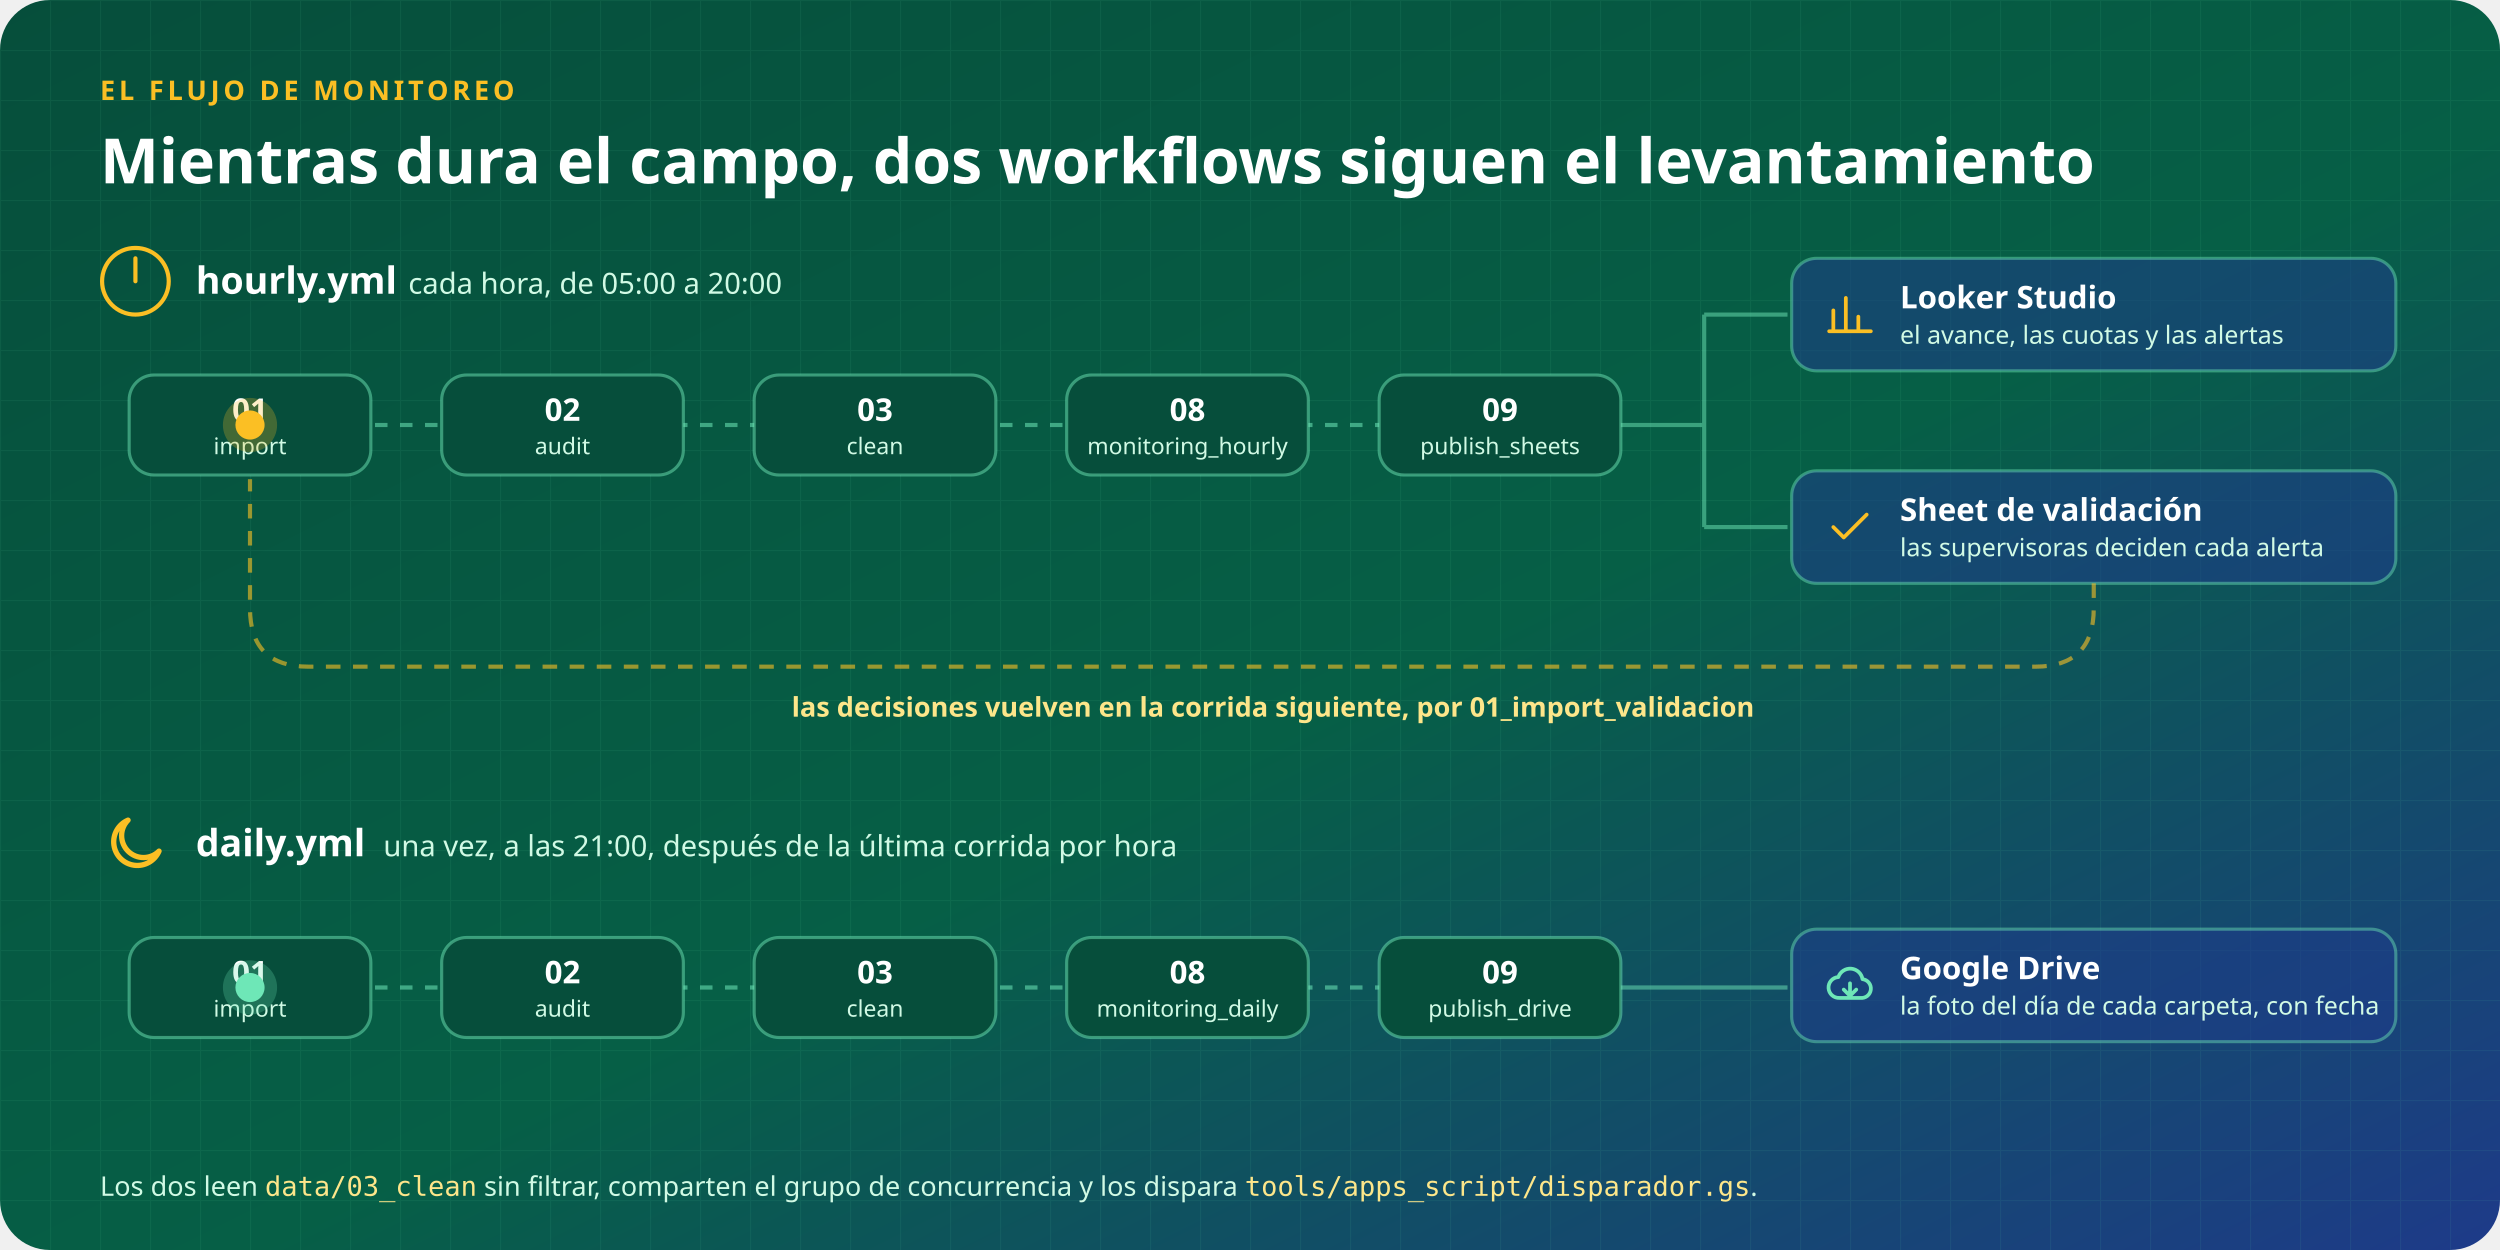
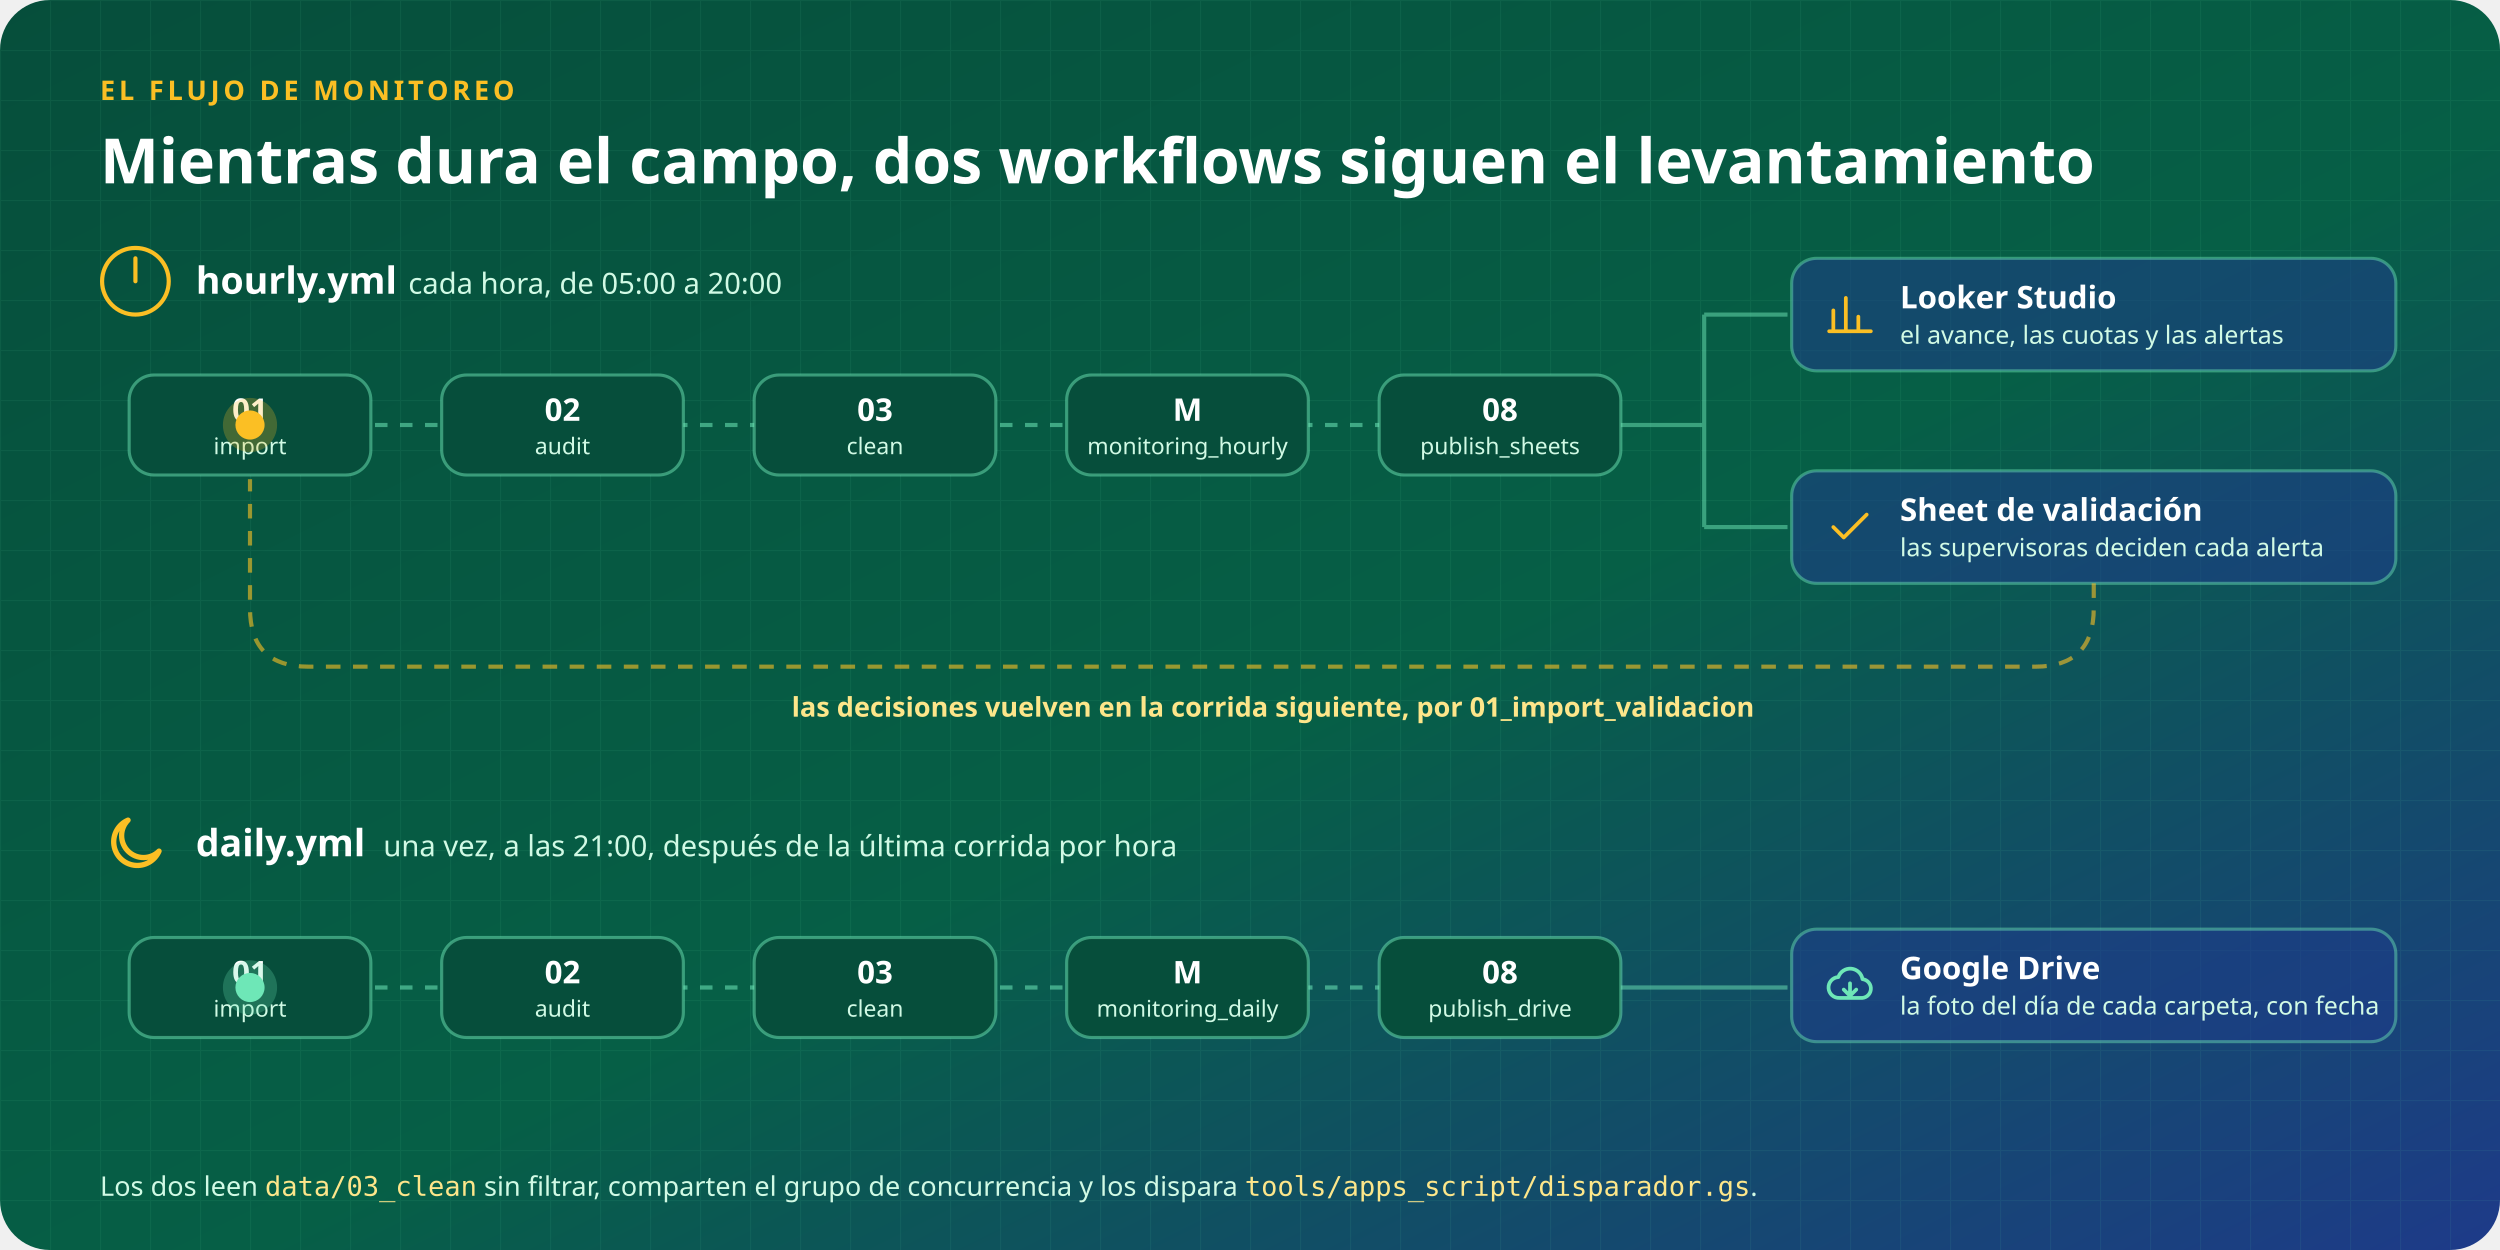
<svg xmlns="http://www.w3.org/2000/svg" width="1200" height="600" viewBox="0 0 1200 600" role="img" aria-label="El flujo de monitoreo: por hora y diario">
  <style>
.t{font:700 58px Segoe UI, Ubuntu, system-ui, sans-serif;fill:#FFFFFF}
.sub{font:400 19px Segoe UI, Ubuntu, system-ui, sans-serif;fill:#D1FAE5}
.ten{font:400 19px Segoe UI, Ubuntu, system-ui, sans-serif;fill:#6EE7B7}
.kick{font:700 13px Segoe UI, Ubuntu, system-ui, sans-serif;fill:#FBBF24;letter-spacing:.14em}
.h2{font:700 30px Segoe UI, Ubuntu, system-ui, sans-serif;fill:#FFFFFF}
.lbl{font:600 15px Segoe UI, Ubuntu, system-ui, sans-serif}
.mini{font:600 13px Segoe UI, Ubuntu, system-ui, sans-serif;fill:#D1FAE5}
.txt{font:400 15px Segoe UI, Ubuntu, system-ui, sans-serif;fill:#D1FAE5}
.peq{font:400 13px Segoe UI, Ubuntu, system-ui, sans-serif;fill:#D1FAE5}
.mono{font:400 13px ui-monospace, Consolas, monospace;fill:#FBBF24}
.aguja{transform-origin:65px 135px;animation:aguja 4s linear infinite}@keyframes aguja{to{transform:rotate(360deg)}}
.chipH{fill:#064E3B;stroke:#6EE7B7;stroke-opacity:.5;animation:chipH 5s ease-in-out infinite}@keyframes chipH{0%,14%,100%{fill:#064E3B;stroke:#6EE7B7;stroke-opacity:.5}3%,10%{fill:#F59E0B;stroke:#FDE68A;stroke-opacity:1}}
.chipD{fill:#064E3B;stroke:#6EE7B7;stroke-opacity:.5}
.llega{stroke:#6EE7B7;stroke-opacity:.45;animation:llega 5s ease-in-out infinite}@keyframes llega{0%,70%,100%{stroke:#6EE7B7;stroke-opacity:.45}78%,92%{stroke:#FBBF24;stroke-opacity:1}}
.fijo{stroke:#6EE7B7;stroke-opacity:.45}
.guion{animation:guion .7s linear infinite}@keyframes guion{to{stroke-dashoffset:-12}}
.hora{animation:hora 5s linear infinite}@keyframes hora{from{transform:translateX(0)}to{transform:translateX(600px)}}
.dia{animation:dia 7s linear infinite}@keyframes dia{from{transform:translateX(0)}to{transform:translateX(600px)}}
.luna{animation:luna 3s ease-in-out infinite}@keyframes luna{0%,100%{opacity:.6}50%{opacity:1}}
@media (prefers-reduced-motion: reduce){*{animation:none!important}}
</style>
  <defs>
    <linearGradient id="fondo" x1="0" y1="0" x2="1" y2="1">
      <stop offset="0" stop-color="#064E3B" />
      <stop offset=".55" stop-color="#065F46" />
      <stop offset="1" stop-color="#1E3A8A" />
    </linearGradient>
    <pattern id="grilla" width="24" height="24" patternUnits="userSpaceOnUse">
      <path d="M24 0H0V24" fill="none" stroke="#6EE7B7" stroke-opacity=".07" />
    </pattern>
    <clipPath id="marco">
      <rect width="1200" height="600" rx="24" />
    </clipPath>
  </defs>
  <g clip-path="url(#marco)">
    <rect width="1200" height="600" fill="url(#fondo)" />
    <rect width="1200" height="600" fill="url(#grilla)" />
    <text x="48" y="48" class="kick">EL FLUJO DE MONITOREO</text>
    <text x="48" y="88" class="h2">Mientras dura el campo, dos workflows siguen el levantamiento</text>
    <circle cx="65" cy="135" r="16" fill="none" stroke="#FBBF24" stroke-width="2" />
    <line class="aguja" x1="65" y1="135" x2="65" y2="124" stroke="#FBBF24" stroke-width="2" stroke-linecap="round" />
    <text x="94" y="141" style="font:700 18px Segoe UI, Ubuntu, system-ui, sans-serif;fill:#FFFFFF">hourly.yml</text>
    <text x="196" y="141" class="txt" style="font-size:14px">cada hora, de 05:00 a 20:00</text>
    <line x1="120" y1="204" x2="720" y2="204" stroke="#6EE7B7" stroke-opacity=".55" stroke-width="2" stroke-dasharray="6 6" class="guion" />
    <rect x="62" y="180" width="116" height="48" rx="12" stroke-width="1.5" class="chipH" style="animation-delay:0.00s" />
    <text x="120" y="202" text-anchor="middle" style="font:700 15px Segoe UI, Ubuntu, system-ui, sans-serif;fill:#FFFFFF">01</text>
    <text x="120" y="218" text-anchor="middle" style="font:400 11px Segoe UI, Ubuntu, system-ui, sans-serif;fill:#D1FAE5">import</text>
    <rect x="212" y="180" width="116" height="48" rx="12" stroke-width="1.5" class="chipH" style="animation-delay:1.25s" />
    <text x="270" y="202" text-anchor="middle" style="font:700 15px Segoe UI, Ubuntu, system-ui, sans-serif;fill:#FFFFFF">02</text>
    <text x="270" y="218" text-anchor="middle" style="font:400 11px Segoe UI, Ubuntu, system-ui, sans-serif;fill:#D1FAE5">audit</text>
    <rect x="362" y="180" width="116" height="48" rx="12" stroke-width="1.5" class="chipH" style="animation-delay:2.50s" />
    <text x="420" y="202" text-anchor="middle" style="font:700 15px Segoe UI, Ubuntu, system-ui, sans-serif;fill:#FFFFFF">03</text>
    <text x="420" y="218" text-anchor="middle" style="font:400 11px Segoe UI, Ubuntu, system-ui, sans-serif;fill:#D1FAE5">clean</text>
    <rect x="512" y="180" width="116" height="48" rx="12" stroke-width="1.5" class="chipH" style="animation-delay:3.75s" />
-     <text x="570" y="202" text-anchor="middle" style="font:700 15px Segoe UI, Ubuntu, system-ui, sans-serif;fill:#FFFFFF">08</text>
+     <text x="570" y="202" text-anchor="middle" style="font:700 15px Segoe UI, Ubuntu, system-ui, sans-serif;fill:#FFFFFF">M</text>
    <text x="570" y="218" text-anchor="middle" style="font:400 11px Segoe UI, Ubuntu, system-ui, sans-serif;fill:#D1FAE5">monitoring_hourly</text>
    <rect x="662" y="180" width="116" height="48" rx="12" stroke-width="1.5" class="chipH" style="animation-delay:5.00s" />
-     <text x="720" y="202" text-anchor="middle" style="font:700 15px Segoe UI, Ubuntu, system-ui, sans-serif;fill:#FFFFFF">09</text>
+     <text x="720" y="202" text-anchor="middle" style="font:700 15px Segoe UI, Ubuntu, system-ui, sans-serif;fill:#FFFFFF">08</text>
    <text x="720" y="218" text-anchor="middle" style="font:400 11px Segoe UI, Ubuntu, system-ui, sans-serif;fill:#D1FAE5">publish_sheets</text>
    <g class="hora">
      <circle cx="120" cy="204" r="13" fill="#FBBF24" fill-opacity=".25" />
      <circle cx="120" cy="204" r="7" fill="#FBBF24" />
    </g>
    <path d="M778 204H818M818 151V253M818 151H858M818 253H858" fill="none" stroke="#6EE7B7" stroke-opacity=".5" stroke-width="2" />
    <rect x="860" y="124" width="290" height="54" rx="12" fill="#1E3A8A" fill-opacity=".55" stroke-width="1.5" class="llega" style="animation-delay:0.0s" />
    <g transform="translate(876 139)">
      <path d="M4 20V10M10 20V4M16 20v-7M22 20H2" fill="none" stroke="#FBBF24" stroke-width="1.8" stroke-linecap="round" stroke-linejoin="round" />
    </g>
    <text x="912" y="148" style="font:700 15px Segoe UI, Ubuntu, system-ui, sans-serif;fill:#FFFFFF">Looker Studio</text>
    <text x="912" y="165" style="font:400 12px Segoe UI, Ubuntu, system-ui, sans-serif;fill:#D1FAE5">el avance, las cuotas y las alertas</text>
    <rect x="860" y="226" width="290" height="54" rx="12" fill="#1E3A8A" fill-opacity=".55" stroke-width="1.5" class="llega" style="animation-delay:0.3s" />
    <g transform="translate(876 241)">
      <path d="M4 12l5 5L20 6" fill="none" stroke="#FBBF24" stroke-width="1.8" stroke-linecap="round" stroke-linejoin="round" />
    </g>
    <text x="912" y="250" style="font:700 15px Segoe UI, Ubuntu, system-ui, sans-serif;fill:#FFFFFF">Sheet de validación</text>
    <text x="912" y="267" style="font:400 12px Segoe UI, Ubuntu, system-ui, sans-serif;fill:#D1FAE5">las supervisoras deciden cada alerta</text>
    <path id="vuelta" d="M1005 280 V292 Q1005 320 977 320 H148 Q120 320 120 292 V230" fill="none" stroke="#FBBF24" stroke-opacity=".6" stroke-width="2" stroke-dasharray="7 6" class="guion" />
    <circle r="7" fill="#FDE68A">
      <animateMotion dur="5s" begin="2.5s" repeatCount="indefinite">
        <mpath href="#vuelta" />
      </animateMotion>
    </circle>
    <text x="380" y="344" style="font:600 13px Segoe UI, Ubuntu, system-ui, sans-serif;fill:#FDE68A">las decisiones vuelven en la corrida siguiente, por 01_import_validacion</text>
    <g transform="translate(48 388) scale(1.4167)" class="luna">
      <path d="M20 14.5A8 8 0 1 1 9.5 4a6.5 6.5 0 0 0 10.5 10.5z" fill="none" stroke="#FBBF24" stroke-width="1.8" stroke-linecap="round" stroke-linejoin="round" />
    </g>
    <text x="94" y="411" style="font:700 18px Segoe UI, Ubuntu, system-ui, sans-serif;fill:#FFFFFF">daily.yml</text>
    <text x="184" y="411" class="txt" style="font-size:14px">una vez, a las 21:00, después de la última corrida por hora</text>
    <line x1="120" y1="474" x2="720" y2="474" stroke="#6EE7B7" stroke-opacity=".55" stroke-width="2" stroke-dasharray="6 6" class="guion" />
    <rect x="62" y="450" width="116" height="48" rx="12" stroke-width="1.5" class="chipD" style="animation-delay:0.00s" />
    <text x="120" y="472" text-anchor="middle" style="font:700 15px Segoe UI, Ubuntu, system-ui, sans-serif;fill:#FFFFFF">01</text>
    <text x="120" y="488" text-anchor="middle" style="font:400 11px Segoe UI, Ubuntu, system-ui, sans-serif;fill:#D1FAE5">import</text>
    <rect x="212" y="450" width="116" height="48" rx="12" stroke-width="1.5" class="chipD" style="animation-delay:0.00s" />
    <text x="270" y="472" text-anchor="middle" style="font:700 15px Segoe UI, Ubuntu, system-ui, sans-serif;fill:#FFFFFF">02</text>
    <text x="270" y="488" text-anchor="middle" style="font:400 11px Segoe UI, Ubuntu, system-ui, sans-serif;fill:#D1FAE5">audit</text>
    <rect x="362" y="450" width="116" height="48" rx="12" stroke-width="1.5" class="chipD" style="animation-delay:0.00s" />
    <text x="420" y="472" text-anchor="middle" style="font:700 15px Segoe UI, Ubuntu, system-ui, sans-serif;fill:#FFFFFF">03</text>
    <text x="420" y="488" text-anchor="middle" style="font:400 11px Segoe UI, Ubuntu, system-ui, sans-serif;fill:#D1FAE5">clean</text>
    <rect x="512" y="450" width="116" height="48" rx="12" stroke-width="1.5" class="chipD" style="animation-delay:0.00s" />
-     <text x="570" y="472" text-anchor="middle" style="font:700 15px Segoe UI, Ubuntu, system-ui, sans-serif;fill:#FFFFFF">08</text>
+     <text x="570" y="472" text-anchor="middle" style="font:700 15px Segoe UI, Ubuntu, system-ui, sans-serif;fill:#FFFFFF">M</text>
    <text x="570" y="488" text-anchor="middle" style="font:400 11px Segoe UI, Ubuntu, system-ui, sans-serif;fill:#D1FAE5">monitoring_daily</text>
    <rect x="662" y="450" width="116" height="48" rx="12" stroke-width="1.5" class="chipD" style="animation-delay:0.00s" />
-     <text x="720" y="472" text-anchor="middle" style="font:700 15px Segoe UI, Ubuntu, system-ui, sans-serif;fill:#FFFFFF">09</text>
+     <text x="720" y="472" text-anchor="middle" style="font:700 15px Segoe UI, Ubuntu, system-ui, sans-serif;fill:#FFFFFF">08</text>
    <text x="720" y="488" text-anchor="middle" style="font:400 11px Segoe UI, Ubuntu, system-ui, sans-serif;fill:#D1FAE5">publish_drive</text>
    <g class="dia">
      <circle cx="120" cy="474" r="13" fill="#6EE7B7" fill-opacity=".25" />
      <circle cx="120" cy="474" r="7" fill="#6EE7B7" />
    </g>
    <line x1="778" y1="474" x2="858" y2="474" stroke="#6EE7B7" stroke-opacity=".5" stroke-width="2" />
    <rect x="860" y="446" width="290" height="54" rx="12" fill="#1E3A8A" fill-opacity=".55" stroke-width="1.5" class="fijo" style="animation-delay:0.0s" />
    <g transform="translate(876 461)">
      <path d="M7 18a5 5 0 0 1-.6-10A6 6 0 0 1 18 9a4 4 0 0 1-1 9zM12 11v6M9 14l3 3 3-3" fill="none" stroke="#6EE7B7" stroke-width="1.8" stroke-linecap="round" stroke-linejoin="round" />
    </g>
    <text x="912" y="470" style="font:700 15px Segoe UI, Ubuntu, system-ui, sans-serif;fill:#FFFFFF">Google Drive</text>
    <text x="912" y="487" style="font:400 12px Segoe UI, Ubuntu, system-ui, sans-serif;fill:#D1FAE5">la foto del día de cada carpeta, con fecha</text>
    <text x="48" y="574" style="font:400 13px Segoe UI, Ubuntu, system-ui, sans-serif;fill:#D1FAE5">Los dos leen <tspan style="font-family:ui-monospace, Consolas, monospace;fill:#FDE68A">data/03_clean</tspan> sin filtrar, comparten el grupo de concurrencia y los dispara <tspan style="font-family:ui-monospace, Consolas, monospace;fill:#FDE68A">tools/apps_script/disparador.gs</tspan>.</text>
  </g>
</svg>
